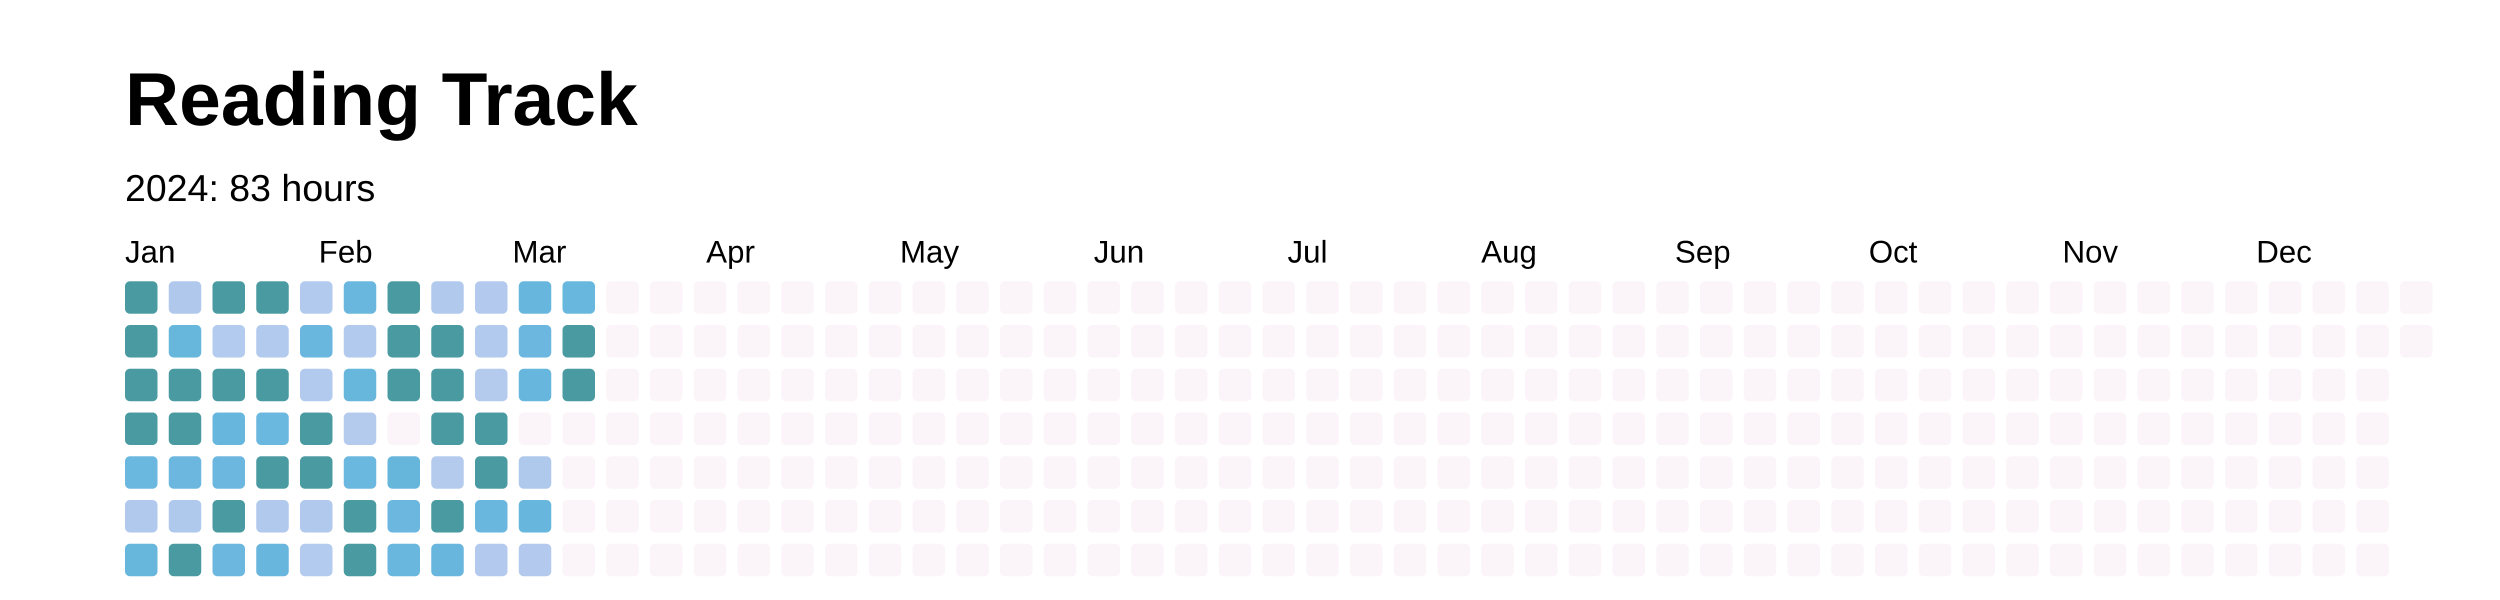
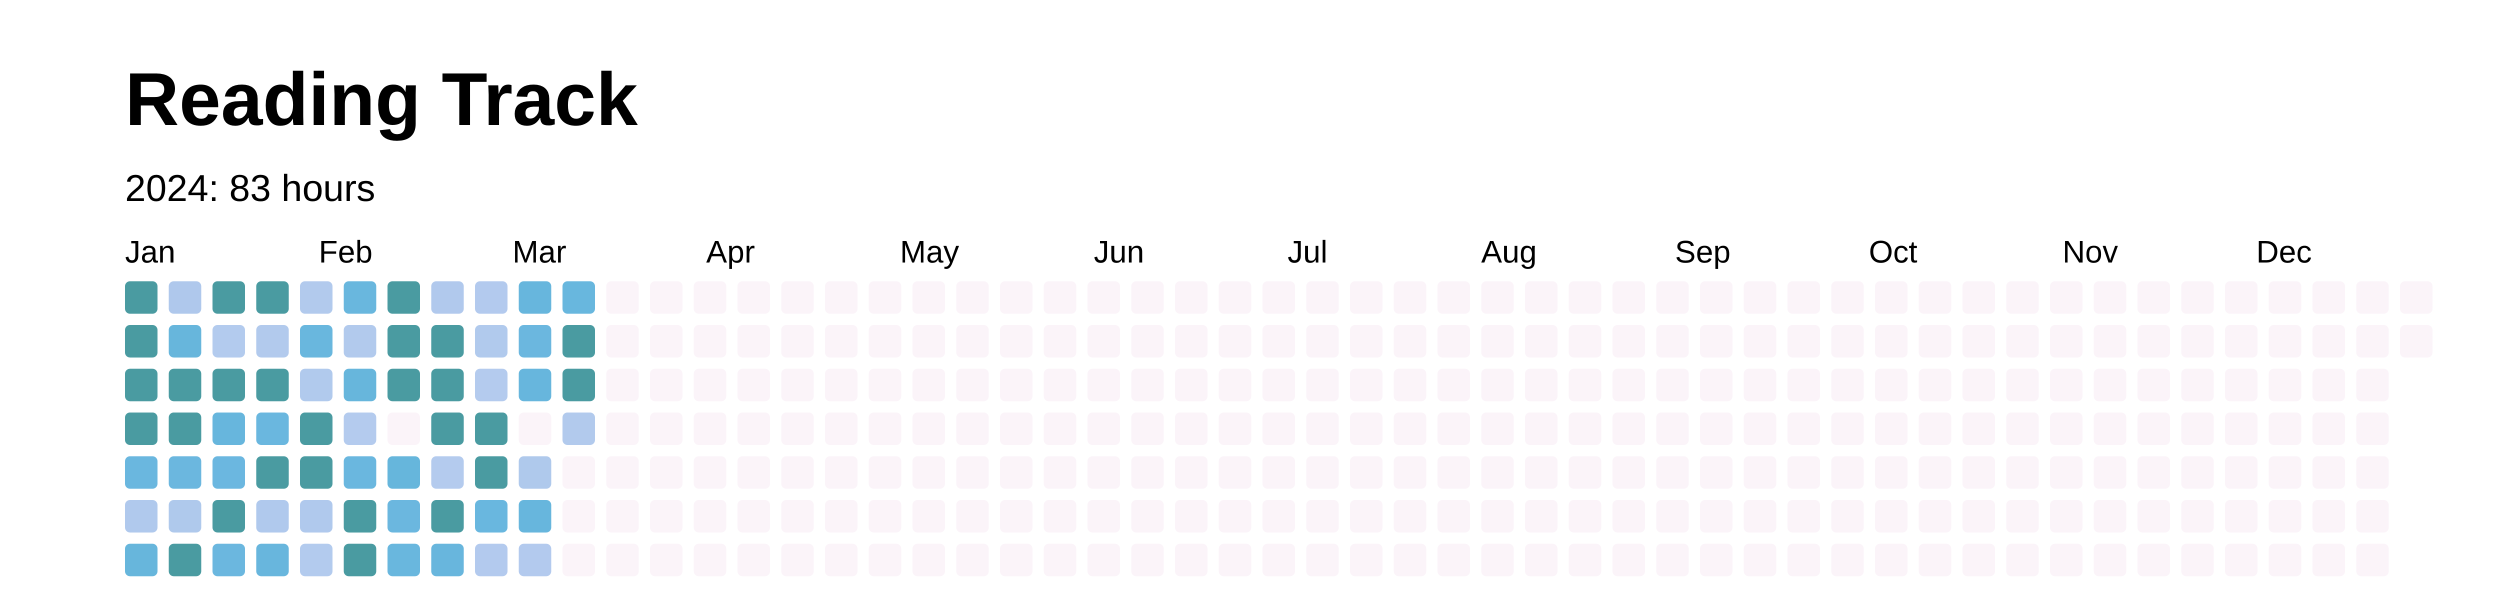
<svg xmlns="http://www.w3.org/2000/svg" baseProfile="full" height="48mm" version="1.1" viewBox="0,0,200,48" width="200mm">
  <defs />
  <rect fill="#FFFFFF" height="48" width="200" x="0" y="0" />
  <text fill="#000000" style="font-size:6px; font-family:Arial; font-weight:bold;" x="10" y="10">Reading Track</text>
  <text dominant-baseline="hanging" fill="#000000" style="font-size:3.0px; font-family:Arial;" x="10" y="14">2024: 83 hours</text>
  <text fill="#000000" style="font-size:2.5px; font-family:Arial" x="10.0" y="21.0">Jan</text>
  <text fill="#000000" style="font-size:2.5px; font-family:Arial" x="25.5" y="21.0">Feb</text>
  <text fill="#000000" style="font-size:2.5px; font-family:Arial" x="41.0" y="21.0">Mar</text>
  <text fill="#000000" style="font-size:2.5px; font-family:Arial" x="56.5" y="21.0">Apr</text>
  <text fill="#000000" style="font-size:2.5px; font-family:Arial" x="72.0" y="21.0">May</text>
  <text fill="#000000" style="font-size:2.5px; font-family:Arial" x="87.5" y="21.0">Jun</text>
  <text fill="#000000" style="font-size:2.5px; font-family:Arial" x="103.0" y="21.0">Jul</text>
  <text fill="#000000" style="font-size:2.5px; font-family:Arial" x="118.5" y="21.0">Aug</text>
  <text fill="#000000" style="font-size:2.5px; font-family:Arial" x="134.0" y="21.0">Sep</text>
  <text fill="#000000" style="font-size:2.5px; font-family:Arial" x="149.5" y="21.0">Oct</text>
  <text fill="#000000" style="font-size:2.5px; font-family:Arial" x="165.0" y="21.0">Nov</text>
  <text fill="#000000" style="font-size:2.5px; font-family:Arial" x="180.5" y="21.0">Dec</text>
  <rect fill="#4a9ba1" height="2.6" rx="0.4" ry="0.4" width="2.6" x="10.0" y="22.5" />
  <rect fill="#4a9ba1" height="2.6" rx="0.4" ry="0.4" width="2.6" x="10.0" y="26.0" />
  <rect fill="#4a9ba1" height="2.6" rx="0.4" ry="0.4" width="2.6" x="10.0" y="29.5" />
  <rect fill="#4a9ba1" height="2.6" rx="0.4" ry="0.4" width="2.6" x="10.0" y="33.0" />
  <rect fill="#6ab7df" height="2.6" rx="0.4" ry="0.4" width="2.6" x="10.0" y="36.5" />
  <rect fill="#b0c9ed" height="2.6" rx="0.4" ry="0.4" width="2.6" x="10.0" y="40.0" />
  <rect fill="#67b6dc" height="2.6" rx="0.4" ry="0.4" width="2.6" x="10.0" y="43.5" />
  <rect fill="#afc8ec" height="2.6" rx="0.4" ry="0.4" width="2.6" x="13.5" y="22.5" />
  <rect fill="#67b6dc" height="2.6" rx="0.4" ry="0.4" width="2.6" x="13.5" y="26.0" />
  <rect fill="#4a9ba1" height="2.6" rx="0.4" ry="0.4" width="2.6" x="13.5" y="29.5" />
  <rect fill="#4a9ba1" height="2.6" rx="0.4" ry="0.4" width="2.6" x="13.5" y="33.0" />
  <rect fill="#6bb7df" height="2.6" rx="0.4" ry="0.4" width="2.6" x="13.5" y="36.5" />
  <rect fill="#afc9ec" height="2.6" rx="0.4" ry="0.4" width="2.6" x="13.5" y="40.0" />
  <rect fill="#4a9ba1" height="2.6" rx="0.4" ry="0.4" width="2.6" x="13.5" y="43.5" />
  <rect fill="#4a9ba1" height="2.6" rx="0.4" ry="0.4" width="2.6" x="17.0" y="22.5" />
  <rect fill="#b3cbee" height="2.6" rx="0.4" ry="0.4" width="2.6" x="17.0" y="26.0" />
  <rect fill="#4a9ba1" height="2.6" rx="0.4" ry="0.4" width="2.6" x="17.0" y="29.5" />
  <rect fill="#67b6dd" height="2.6" rx="0.4" ry="0.4" width="2.6" x="17.0" y="33.0" />
  <rect fill="#6bb7e0" height="2.6" rx="0.4" ry="0.4" width="2.6" x="17.0" y="36.5" />
  <rect fill="#4a9ba1" height="2.6" rx="0.4" ry="0.4" width="2.6" x="17.0" y="40.0" />
  <rect fill="#6bb7df" height="2.6" rx="0.4" ry="0.4" width="2.6" x="17.0" y="43.5" />
  <rect fill="#4a9ba1" height="2.6" rx="0.4" ry="0.4" width="2.6" x="20.5" y="22.5" />
  <rect fill="#b2caed" height="2.6" rx="0.4" ry="0.4" width="2.6" x="20.5" y="26.0" />
  <rect fill="#4a9ba1" height="2.6" rx="0.4" ry="0.4" width="2.6" x="20.5" y="29.5" />
  <rect fill="#6ab7df" height="2.6" rx="0.4" ry="0.4" width="2.6" x="20.5" y="33.0" />
  <rect fill="#4a9ba1" height="2.6" rx="0.4" ry="0.4" width="2.6" x="20.5" y="36.5" />
  <rect fill="#b0c9ed" height="2.6" rx="0.4" ry="0.4" width="2.6" x="20.5" y="40.0" />
  <rect fill="#68b6dd" height="2.6" rx="0.4" ry="0.4" width="2.6" x="20.5" y="43.5" />
  <rect fill="#b2caed" height="2.6" rx="0.4" ry="0.4" width="2.6" x="24.0" y="22.5" />
  <rect fill="#69b7de" height="2.6" rx="0.4" ry="0.4" width="2.6" x="24.0" y="26.0" />
  <rect fill="#b1caed" height="2.6" rx="0.4" ry="0.4" width="2.6" x="24.0" y="29.5" />
  <rect fill="#4a9ba1" height="2.6" rx="0.4" ry="0.4" width="2.6" x="24.0" y="33.0" />
  <rect fill="#4a9ba1" height="2.6" rx="0.4" ry="0.4" width="2.6" x="24.0" y="36.5" />
  <rect fill="#b0c9ed" height="2.6" rx="0.4" ry="0.4" width="2.6" x="24.0" y="40.0" />
  <rect fill="#b3cbee" height="2.6" rx="0.4" ry="0.4" width="2.6" x="24.0" y="43.5" />
  <rect fill="#69b7de" height="2.6" rx="0.4" ry="0.4" width="2.6" x="27.5" y="22.5" />
  <rect fill="#b2caed" height="2.6" rx="0.4" ry="0.4" width="2.6" x="27.5" y="26.0" />
  <rect fill="#67b6dc" height="2.6" rx="0.4" ry="0.4" width="2.6" x="27.5" y="29.5" />
  <rect fill="#b4cbee" height="2.6" rx="0.4" ry="0.4" width="2.6" x="27.5" y="33.0" />
  <rect fill="#6ab7df" height="2.6" rx="0.4" ry="0.4" width="2.6" x="27.5" y="36.5" />
  <rect fill="#4a9ba1" height="2.6" rx="0.4" ry="0.4" width="2.6" x="27.5" y="40.0" />
  <rect fill="#4a9ba1" height="2.6" rx="0.4" ry="0.4" width="2.6" x="27.5" y="43.5" />
  <rect fill="#4a9ba1" height="2.6" rx="0.4" ry="0.4" width="2.6" x="31.0" y="22.5" />
  <rect fill="#4a9ba1" height="2.6" rx="0.4" ry="0.4" width="2.6" x="31.0" y="26.0" />
  <rect fill="#4a9ba1" height="2.6" rx="0.4" ry="0.4" width="2.6" x="31.0" y="29.5" />
  <rect fill="#FBF4F9" height="2.6" rx="0.4" ry="0.4" width="2.6" x="31.0" y="33.0" />
  <rect fill="#66b6dc" height="2.6" rx="0.4" ry="0.4" width="2.6" x="31.0" y="36.5" />
  <rect fill="#6bb7df" height="2.6" rx="0.4" ry="0.4" width="2.6" x="31.0" y="40.0" />
  <rect fill="#69b7de" height="2.6" rx="0.4" ry="0.4" width="2.6" x="31.0" y="43.5" />
  <rect fill="#b1c9ed" height="2.6" rx="0.4" ry="0.4" width="2.6" x="34.5" y="22.5" />
  <rect fill="#4a9ba1" height="2.6" rx="0.4" ry="0.4" width="2.6" x="34.5" y="26.0" />
  <rect fill="#4a9ba1" height="2.6" rx="0.4" ry="0.4" width="2.6" x="34.5" y="29.5" />
  <rect fill="#4a9ba1" height="2.6" rx="0.4" ry="0.4" width="2.6" x="34.5" y="33.0" />
  <rect fill="#b4cbee" height="2.6" rx="0.4" ry="0.4" width="2.6" x="34.5" y="36.5" />
  <rect fill="#4a9ba1" height="2.6" rx="0.4" ry="0.4" width="2.6" x="34.5" y="40.0" />
  <rect fill="#68b6dd" height="2.6" rx="0.4" ry="0.4" width="2.6" x="34.5" y="43.5" />
  <rect fill="#b3caee" height="2.6" rx="0.4" ry="0.4" width="2.6" x="38.0" y="22.5" />
  <rect fill="#b1caed" height="2.6" rx="0.4" ry="0.4" width="2.6" x="38.0" y="26.0" />
  <rect fill="#b4cbee" height="2.6" rx="0.4" ry="0.4" width="2.6" x="38.0" y="29.5" />
  <rect fill="#4a9ba1" height="2.6" rx="0.4" ry="0.4" width="2.6" x="38.0" y="33.0" />
  <rect fill="#4a9ba1" height="2.6" rx="0.4" ry="0.4" width="2.6" x="38.0" y="36.5" />
  <rect fill="#69b7df" height="2.6" rx="0.4" ry="0.4" width="2.6" x="38.0" y="40.0" />
  <rect fill="#b3caee" height="2.6" rx="0.4" ry="0.4" width="2.6" x="38.0" y="43.5" />
  <rect fill="#67b6dd" height="2.6" rx="0.4" ry="0.4" width="2.6" x="41.5" y="22.5" />
  <rect fill="#6bb7df" height="2.6" rx="0.4" ry="0.4" width="2.6" x="41.5" y="26.0" />
  <rect fill="#67b6dd" height="2.6" rx="0.4" ry="0.4" width="2.6" x="41.5" y="29.5" />
  <rect fill="#FBF4F9" height="2.6" rx="0.4" ry="0.4" width="2.6" x="41.5" y="33.0" />
  <rect fill="#afc9ec" height="2.6" rx="0.4" ry="0.4" width="2.6" x="41.5" y="36.5" />
  <rect fill="#67b6dd" height="2.6" rx="0.4" ry="0.4" width="2.6" x="41.5" y="40.0" />
  <rect fill="#b3caee" height="2.6" rx="0.4" ry="0.4" width="2.6" x="41.5" y="43.5" />
  <rect fill="#68b7de" height="2.6" rx="0.4" ry="0.4" width="2.6" x="45.0" y="22.5" />
  <rect fill="#4a9ba1" height="2.6" rx="0.4" ry="0.4" width="2.6" x="45.0" y="26.0" />
  <rect fill="#4a9ba1" height="2.6" rx="0.4" ry="0.4" width="2.6" x="45.0" y="29.5" />
-   <rect fill="#FBF4F9" height="2.6" rx="0.4" ry="0.4" width="2.6" x="45.0" y="33.0" />
+   <rect fill="#b2caed" height="2.6" rx="0.4" ry="0.4" width="2.6" x="45.0" y="33.0" />
  <rect fill="#FBF4F9" height="2.6" rx="0.4" ry="0.4" width="2.6" x="45.0" y="36.5" />
  <rect fill="#FBF4F9" height="2.6" rx="0.4" ry="0.4" width="2.6" x="45.0" y="40.0" />
  <rect fill="#FBF4F9" height="2.6" rx="0.4" ry="0.4" width="2.6" x="45.0" y="43.5" />
  <rect fill="#FBF4F9" height="2.6" rx="0.4" ry="0.4" width="2.6" x="48.5" y="22.5" />
  <rect fill="#FBF4F9" height="2.6" rx="0.4" ry="0.4" width="2.6" x="48.5" y="26.0" />
  <rect fill="#FBF4F9" height="2.6" rx="0.4" ry="0.4" width="2.6" x="48.5" y="29.5" />
  <rect fill="#FBF4F9" height="2.6" rx="0.4" ry="0.4" width="2.6" x="48.5" y="33.0" />
  <rect fill="#FBF4F9" height="2.6" rx="0.4" ry="0.4" width="2.6" x="48.5" y="36.5" />
  <rect fill="#FBF4F9" height="2.6" rx="0.4" ry="0.4" width="2.6" x="48.5" y="40.0" />
  <rect fill="#FBF4F9" height="2.6" rx="0.4" ry="0.4" width="2.6" x="48.5" y="43.5" />
  <rect fill="#FBF4F9" height="2.6" rx="0.4" ry="0.4" width="2.6" x="52.0" y="22.5" />
  <rect fill="#FBF4F9" height="2.6" rx="0.4" ry="0.4" width="2.6" x="52.0" y="26.0" />
  <rect fill="#FBF4F9" height="2.6" rx="0.4" ry="0.4" width="2.6" x="52.0" y="29.5" />
  <rect fill="#FBF4F9" height="2.6" rx="0.4" ry="0.4" width="2.6" x="52.0" y="33.0" />
  <rect fill="#FBF4F9" height="2.6" rx="0.4" ry="0.4" width="2.6" x="52.0" y="36.5" />
  <rect fill="#FBF4F9" height="2.6" rx="0.4" ry="0.4" width="2.6" x="52.0" y="40.0" />
  <rect fill="#FBF4F9" height="2.6" rx="0.4" ry="0.4" width="2.6" x="52.0" y="43.5" />
  <rect fill="#FBF4F9" height="2.6" rx="0.4" ry="0.4" width="2.6" x="55.5" y="22.5" />
  <rect fill="#FBF4F9" height="2.6" rx="0.4" ry="0.4" width="2.6" x="55.5" y="26.0" />
  <rect fill="#FBF4F9" height="2.6" rx="0.4" ry="0.4" width="2.6" x="55.5" y="29.5" />
  <rect fill="#FBF4F9" height="2.6" rx="0.4" ry="0.4" width="2.6" x="55.5" y="33.0" />
  <rect fill="#FBF4F9" height="2.6" rx="0.4" ry="0.4" width="2.6" x="55.5" y="36.5" />
  <rect fill="#FBF4F9" height="2.6" rx="0.4" ry="0.4" width="2.6" x="55.5" y="40.0" />
  <rect fill="#FBF4F9" height="2.6" rx="0.4" ry="0.4" width="2.6" x="55.5" y="43.5" />
  <rect fill="#FBF4F9" height="2.6" rx="0.4" ry="0.4" width="2.6" x="59.0" y="22.5" />
  <rect fill="#FBF4F9" height="2.6" rx="0.4" ry="0.4" width="2.6" x="59.0" y="26.0" />
  <rect fill="#FBF4F9" height="2.6" rx="0.4" ry="0.4" width="2.6" x="59.0" y="29.5" />
  <rect fill="#FBF4F9" height="2.6" rx="0.4" ry="0.4" width="2.6" x="59.0" y="33.0" />
  <rect fill="#FBF4F9" height="2.6" rx="0.4" ry="0.4" width="2.6" x="59.0" y="36.5" />
  <rect fill="#FBF4F9" height="2.6" rx="0.4" ry="0.4" width="2.6" x="59.0" y="40.0" />
  <rect fill="#FBF4F9" height="2.6" rx="0.4" ry="0.4" width="2.6" x="59.0" y="43.5" />
  <rect fill="#FBF4F9" height="2.6" rx="0.4" ry="0.4" width="2.6" x="62.5" y="22.5" />
  <rect fill="#FBF4F9" height="2.6" rx="0.4" ry="0.4" width="2.6" x="62.5" y="26.0" />
  <rect fill="#FBF4F9" height="2.6" rx="0.4" ry="0.4" width="2.6" x="62.5" y="29.5" />
  <rect fill="#FBF4F9" height="2.6" rx="0.4" ry="0.4" width="2.6" x="62.5" y="33.0" />
  <rect fill="#FBF4F9" height="2.6" rx="0.4" ry="0.4" width="2.6" x="62.5" y="36.5" />
  <rect fill="#FBF4F9" height="2.6" rx="0.4" ry="0.4" width="2.6" x="62.5" y="40.0" />
  <rect fill="#FBF4F9" height="2.6" rx="0.4" ry="0.4" width="2.6" x="62.5" y="43.5" />
  <rect fill="#FBF4F9" height="2.6" rx="0.4" ry="0.4" width="2.6" x="66.0" y="22.5" />
  <rect fill="#FBF4F9" height="2.6" rx="0.4" ry="0.4" width="2.6" x="66.0" y="26.0" />
  <rect fill="#FBF4F9" height="2.6" rx="0.4" ry="0.4" width="2.6" x="66.0" y="29.5" />
  <rect fill="#FBF4F9" height="2.6" rx="0.4" ry="0.4" width="2.6" x="66.0" y="33.0" />
  <rect fill="#FBF4F9" height="2.6" rx="0.4" ry="0.4" width="2.6" x="66.0" y="36.5" />
  <rect fill="#FBF4F9" height="2.6" rx="0.4" ry="0.4" width="2.6" x="66.0" y="40.0" />
  <rect fill="#FBF4F9" height="2.6" rx="0.4" ry="0.4" width="2.6" x="66.0" y="43.5" />
  <rect fill="#FBF4F9" height="2.6" rx="0.4" ry="0.4" width="2.6" x="69.5" y="22.5" />
  <rect fill="#FBF4F9" height="2.6" rx="0.4" ry="0.4" width="2.6" x="69.5" y="26.0" />
  <rect fill="#FBF4F9" height="2.6" rx="0.4" ry="0.4" width="2.6" x="69.5" y="29.5" />
  <rect fill="#FBF4F9" height="2.6" rx="0.4" ry="0.4" width="2.6" x="69.5" y="33.0" />
  <rect fill="#FBF4F9" height="2.6" rx="0.4" ry="0.4" width="2.6" x="69.5" y="36.5" />
  <rect fill="#FBF4F9" height="2.6" rx="0.4" ry="0.4" width="2.6" x="69.5" y="40.0" />
  <rect fill="#FBF4F9" height="2.6" rx="0.4" ry="0.4" width="2.6" x="69.5" y="43.5" />
  <rect fill="#FBF4F9" height="2.6" rx="0.4" ry="0.4" width="2.6" x="73.0" y="22.5" />
  <rect fill="#FBF4F9" height="2.6" rx="0.4" ry="0.4" width="2.6" x="73.0" y="26.0" />
  <rect fill="#FBF4F9" height="2.6" rx="0.4" ry="0.4" width="2.6" x="73.0" y="29.5" />
  <rect fill="#FBF4F9" height="2.6" rx="0.4" ry="0.4" width="2.6" x="73.0" y="33.0" />
  <rect fill="#FBF4F9" height="2.6" rx="0.4" ry="0.4" width="2.6" x="73.0" y="36.5" />
  <rect fill="#FBF4F9" height="2.6" rx="0.4" ry="0.4" width="2.6" x="73.0" y="40.0" />
  <rect fill="#FBF4F9" height="2.6" rx="0.4" ry="0.4" width="2.6" x="73.0" y="43.5" />
  <rect fill="#FBF4F9" height="2.6" rx="0.4" ry="0.4" width="2.6" x="76.5" y="22.5" />
  <rect fill="#FBF4F9" height="2.6" rx="0.4" ry="0.4" width="2.6" x="76.5" y="26.0" />
  <rect fill="#FBF4F9" height="2.6" rx="0.4" ry="0.4" width="2.6" x="76.5" y="29.5" />
  <rect fill="#FBF4F9" height="2.6" rx="0.4" ry="0.4" width="2.6" x="76.5" y="33.0" />
  <rect fill="#FBF4F9" height="2.6" rx="0.4" ry="0.4" width="2.6" x="76.5" y="36.5" />
  <rect fill="#FBF4F9" height="2.6" rx="0.4" ry="0.4" width="2.6" x="76.5" y="40.0" />
  <rect fill="#FBF4F9" height="2.6" rx="0.4" ry="0.4" width="2.6" x="76.5" y="43.5" />
  <rect fill="#FBF4F9" height="2.6" rx="0.4" ry="0.4" width="2.6" x="80.0" y="22.5" />
  <rect fill="#FBF4F9" height="2.6" rx="0.4" ry="0.4" width="2.6" x="80.0" y="26.0" />
  <rect fill="#FBF4F9" height="2.6" rx="0.4" ry="0.4" width="2.6" x="80.0" y="29.5" />
  <rect fill="#FBF4F9" height="2.6" rx="0.4" ry="0.4" width="2.6" x="80.0" y="33.0" />
  <rect fill="#FBF4F9" height="2.6" rx="0.4" ry="0.4" width="2.6" x="80.0" y="36.5" />
  <rect fill="#FBF4F9" height="2.6" rx="0.4" ry="0.4" width="2.6" x="80.0" y="40.0" />
  <rect fill="#FBF4F9" height="2.6" rx="0.4" ry="0.4" width="2.6" x="80.0" y="43.5" />
  <rect fill="#FBF4F9" height="2.6" rx="0.4" ry="0.4" width="2.6" x="83.5" y="22.5" />
  <rect fill="#FBF4F9" height="2.6" rx="0.4" ry="0.4" width="2.6" x="83.5" y="26.0" />
  <rect fill="#FBF4F9" height="2.6" rx="0.4" ry="0.4" width="2.6" x="83.5" y="29.5" />
  <rect fill="#FBF4F9" height="2.6" rx="0.4" ry="0.4" width="2.6" x="83.5" y="33.0" />
  <rect fill="#FBF4F9" height="2.6" rx="0.4" ry="0.4" width="2.6" x="83.5" y="36.5" />
  <rect fill="#FBF4F9" height="2.6" rx="0.4" ry="0.4" width="2.6" x="83.5" y="40.0" />
  <rect fill="#FBF4F9" height="2.6" rx="0.4" ry="0.4" width="2.6" x="83.5" y="43.5" />
  <rect fill="#FBF4F9" height="2.6" rx="0.4" ry="0.4" width="2.6" x="87.0" y="22.5" />
  <rect fill="#FBF4F9" height="2.6" rx="0.4" ry="0.4" width="2.6" x="87.0" y="26.0" />
  <rect fill="#FBF4F9" height="2.6" rx="0.4" ry="0.4" width="2.6" x="87.0" y="29.5" />
  <rect fill="#FBF4F9" height="2.6" rx="0.4" ry="0.4" width="2.6" x="87.0" y="33.0" />
  <rect fill="#FBF4F9" height="2.6" rx="0.4" ry="0.4" width="2.6" x="87.0" y="36.5" />
  <rect fill="#FBF4F9" height="2.6" rx="0.4" ry="0.4" width="2.6" x="87.0" y="40.0" />
  <rect fill="#FBF4F9" height="2.6" rx="0.4" ry="0.4" width="2.6" x="87.0" y="43.5" />
  <rect fill="#FBF4F9" height="2.6" rx="0.4" ry="0.4" width="2.6" x="90.5" y="22.5" />
  <rect fill="#FBF4F9" height="2.6" rx="0.4" ry="0.4" width="2.6" x="90.5" y="26.0" />
  <rect fill="#FBF4F9" height="2.6" rx="0.4" ry="0.4" width="2.6" x="90.5" y="29.5" />
  <rect fill="#FBF4F9" height="2.6" rx="0.4" ry="0.4" width="2.6" x="90.5" y="33.0" />
  <rect fill="#FBF4F9" height="2.6" rx="0.4" ry="0.4" width="2.6" x="90.5" y="36.5" />
  <rect fill="#FBF4F9" height="2.6" rx="0.4" ry="0.4" width="2.6" x="90.5" y="40.0" />
  <rect fill="#FBF4F9" height="2.6" rx="0.4" ry="0.4" width="2.6" x="90.5" y="43.5" />
  <rect fill="#FBF4F9" height="2.6" rx="0.4" ry="0.4" width="2.6" x="94.0" y="22.5" />
  <rect fill="#FBF4F9" height="2.6" rx="0.4" ry="0.4" width="2.6" x="94.0" y="26.0" />
  <rect fill="#FBF4F9" height="2.6" rx="0.4" ry="0.4" width="2.6" x="94.0" y="29.5" />
  <rect fill="#FBF4F9" height="2.6" rx="0.4" ry="0.4" width="2.6" x="94.0" y="33.0" />
  <rect fill="#FBF4F9" height="2.6" rx="0.4" ry="0.4" width="2.6" x="94.0" y="36.5" />
  <rect fill="#FBF4F9" height="2.6" rx="0.4" ry="0.4" width="2.6" x="94.0" y="40.0" />
  <rect fill="#FBF4F9" height="2.6" rx="0.4" ry="0.4" width="2.6" x="94.0" y="43.5" />
  <rect fill="#FBF4F9" height="2.6" rx="0.4" ry="0.4" width="2.6" x="97.5" y="22.5" />
  <rect fill="#FBF4F9" height="2.6" rx="0.4" ry="0.4" width="2.6" x="97.5" y="26.0" />
  <rect fill="#FBF4F9" height="2.6" rx="0.4" ry="0.4" width="2.6" x="97.5" y="29.5" />
  <rect fill="#FBF4F9" height="2.6" rx="0.4" ry="0.4" width="2.6" x="97.5" y="33.0" />
  <rect fill="#FBF4F9" height="2.6" rx="0.4" ry="0.4" width="2.6" x="97.5" y="36.5" />
  <rect fill="#FBF4F9" height="2.6" rx="0.4" ry="0.4" width="2.6" x="97.5" y="40.0" />
  <rect fill="#FBF4F9" height="2.6" rx="0.4" ry="0.4" width="2.6" x="97.5" y="43.5" />
  <rect fill="#FBF4F9" height="2.6" rx="0.4" ry="0.4" width="2.6" x="101.0" y="22.5" />
  <rect fill="#FBF4F9" height="2.6" rx="0.4" ry="0.4" width="2.6" x="101.0" y="26.0" />
  <rect fill="#FBF4F9" height="2.6" rx="0.4" ry="0.4" width="2.6" x="101.0" y="29.5" />
  <rect fill="#FBF4F9" height="2.6" rx="0.4" ry="0.4" width="2.6" x="101.0" y="33.0" />
  <rect fill="#FBF4F9" height="2.6" rx="0.4" ry="0.4" width="2.6" x="101.0" y="36.5" />
  <rect fill="#FBF4F9" height="2.6" rx="0.4" ry="0.4" width="2.6" x="101.0" y="40.0" />
  <rect fill="#FBF4F9" height="2.6" rx="0.4" ry="0.4" width="2.6" x="101.0" y="43.5" />
  <rect fill="#FBF4F9" height="2.6" rx="0.4" ry="0.4" width="2.6" x="104.5" y="22.5" />
  <rect fill="#FBF4F9" height="2.6" rx="0.4" ry="0.4" width="2.6" x="104.5" y="26.0" />
  <rect fill="#FBF4F9" height="2.6" rx="0.4" ry="0.4" width="2.6" x="104.5" y="29.5" />
  <rect fill="#FBF4F9" height="2.6" rx="0.4" ry="0.4" width="2.6" x="104.5" y="33.0" />
  <rect fill="#FBF4F9" height="2.6" rx="0.4" ry="0.4" width="2.6" x="104.5" y="36.5" />
  <rect fill="#FBF4F9" height="2.6" rx="0.4" ry="0.4" width="2.6" x="104.5" y="40.0" />
  <rect fill="#FBF4F9" height="2.6" rx="0.4" ry="0.4" width="2.6" x="104.5" y="43.5" />
  <rect fill="#FBF4F9" height="2.6" rx="0.4" ry="0.4" width="2.6" x="108.0" y="22.5" />
  <rect fill="#FBF4F9" height="2.6" rx="0.4" ry="0.4" width="2.6" x="108.0" y="26.0" />
  <rect fill="#FBF4F9" height="2.6" rx="0.4" ry="0.4" width="2.6" x="108.0" y="29.5" />
  <rect fill="#FBF4F9" height="2.6" rx="0.4" ry="0.4" width="2.6" x="108.0" y="33.0" />
  <rect fill="#FBF4F9" height="2.6" rx="0.4" ry="0.4" width="2.6" x="108.0" y="36.5" />
  <rect fill="#FBF4F9" height="2.6" rx="0.4" ry="0.4" width="2.6" x="108.0" y="40.0" />
  <rect fill="#FBF4F9" height="2.6" rx="0.4" ry="0.4" width="2.6" x="108.0" y="43.5" />
  <rect fill="#FBF4F9" height="2.6" rx="0.4" ry="0.4" width="2.6" x="111.5" y="22.5" />
  <rect fill="#FBF4F9" height="2.6" rx="0.4" ry="0.4" width="2.6" x="111.5" y="26.0" />
  <rect fill="#FBF4F9" height="2.6" rx="0.4" ry="0.4" width="2.6" x="111.5" y="29.5" />
  <rect fill="#FBF4F9" height="2.6" rx="0.4" ry="0.4" width="2.6" x="111.5" y="33.0" />
  <rect fill="#FBF4F9" height="2.6" rx="0.4" ry="0.4" width="2.6" x="111.5" y="36.5" />
  <rect fill="#FBF4F9" height="2.6" rx="0.4" ry="0.4" width="2.6" x="111.5" y="40.0" />
  <rect fill="#FBF4F9" height="2.6" rx="0.4" ry="0.4" width="2.6" x="111.5" y="43.5" />
  <rect fill="#FBF4F9" height="2.6" rx="0.4" ry="0.4" width="2.6" x="115.0" y="22.5" />
  <rect fill="#FBF4F9" height="2.6" rx="0.4" ry="0.4" width="2.6" x="115.0" y="26.0" />
  <rect fill="#FBF4F9" height="2.6" rx="0.4" ry="0.4" width="2.6" x="115.0" y="29.5" />
  <rect fill="#FBF4F9" height="2.6" rx="0.4" ry="0.4" width="2.6" x="115.0" y="33.0" />
  <rect fill="#FBF4F9" height="2.6" rx="0.4" ry="0.4" width="2.6" x="115.0" y="36.5" />
  <rect fill="#FBF4F9" height="2.6" rx="0.4" ry="0.4" width="2.6" x="115.0" y="40.0" />
  <rect fill="#FBF4F9" height="2.6" rx="0.4" ry="0.4" width="2.6" x="115.0" y="43.5" />
  <rect fill="#FBF4F9" height="2.6" rx="0.4" ry="0.4" width="2.6" x="118.5" y="22.5" />
  <rect fill="#FBF4F9" height="2.6" rx="0.4" ry="0.4" width="2.6" x="118.5" y="26.0" />
  <rect fill="#FBF4F9" height="2.6" rx="0.4" ry="0.4" width="2.6" x="118.5" y="29.5" />
  <rect fill="#FBF4F9" height="2.6" rx="0.4" ry="0.4" width="2.6" x="118.5" y="33.0" />
  <rect fill="#FBF4F9" height="2.6" rx="0.4" ry="0.4" width="2.6" x="118.5" y="36.5" />
  <rect fill="#FBF4F9" height="2.6" rx="0.4" ry="0.4" width="2.6" x="118.5" y="40.0" />
  <rect fill="#FBF4F9" height="2.6" rx="0.4" ry="0.4" width="2.6" x="118.5" y="43.5" />
  <rect fill="#FBF4F9" height="2.6" rx="0.4" ry="0.4" width="2.6" x="122.0" y="22.5" />
  <rect fill="#FBF4F9" height="2.6" rx="0.4" ry="0.4" width="2.6" x="122.0" y="26.0" />
  <rect fill="#FBF4F9" height="2.6" rx="0.4" ry="0.4" width="2.6" x="122.0" y="29.5" />
  <rect fill="#FBF4F9" height="2.6" rx="0.4" ry="0.4" width="2.6" x="122.0" y="33.0" />
  <rect fill="#FBF4F9" height="2.6" rx="0.4" ry="0.4" width="2.6" x="122.0" y="36.5" />
  <rect fill="#FBF4F9" height="2.6" rx="0.4" ry="0.4" width="2.6" x="122.0" y="40.0" />
  <rect fill="#FBF4F9" height="2.6" rx="0.4" ry="0.4" width="2.6" x="122.0" y="43.5" />
  <rect fill="#FBF4F9" height="2.6" rx="0.4" ry="0.4" width="2.6" x="125.5" y="22.5" />
  <rect fill="#FBF4F9" height="2.6" rx="0.4" ry="0.4" width="2.6" x="125.5" y="26.0" />
  <rect fill="#FBF4F9" height="2.6" rx="0.4" ry="0.4" width="2.6" x="125.5" y="29.5" />
  <rect fill="#FBF4F9" height="2.6" rx="0.4" ry="0.4" width="2.6" x="125.5" y="33.0" />
  <rect fill="#FBF4F9" height="2.6" rx="0.4" ry="0.4" width="2.6" x="125.5" y="36.5" />
  <rect fill="#FBF4F9" height="2.6" rx="0.4" ry="0.4" width="2.6" x="125.5" y="40.0" />
  <rect fill="#FBF4F9" height="2.6" rx="0.4" ry="0.4" width="2.6" x="125.5" y="43.5" />
  <rect fill="#FBF4F9" height="2.6" rx="0.4" ry="0.4" width="2.6" x="129.0" y="22.5" />
  <rect fill="#FBF4F9" height="2.6" rx="0.4" ry="0.4" width="2.6" x="129.0" y="26.0" />
  <rect fill="#FBF4F9" height="2.6" rx="0.4" ry="0.4" width="2.6" x="129.0" y="29.5" />
  <rect fill="#FBF4F9" height="2.6" rx="0.4" ry="0.4" width="2.6" x="129.0" y="33.0" />
  <rect fill="#FBF4F9" height="2.6" rx="0.4" ry="0.4" width="2.6" x="129.0" y="36.5" />
  <rect fill="#FBF4F9" height="2.6" rx="0.4" ry="0.4" width="2.6" x="129.0" y="40.0" />
  <rect fill="#FBF4F9" height="2.6" rx="0.4" ry="0.4" width="2.6" x="129.0" y="43.5" />
  <rect fill="#FBF4F9" height="2.6" rx="0.4" ry="0.4" width="2.6" x="132.5" y="22.5" />
  <rect fill="#FBF4F9" height="2.6" rx="0.4" ry="0.4" width="2.6" x="132.5" y="26.0" />
  <rect fill="#FBF4F9" height="2.6" rx="0.4" ry="0.4" width="2.6" x="132.5" y="29.5" />
  <rect fill="#FBF4F9" height="2.6" rx="0.4" ry="0.4" width="2.6" x="132.5" y="33.0" />
  <rect fill="#FBF4F9" height="2.6" rx="0.4" ry="0.4" width="2.6" x="132.5" y="36.5" />
  <rect fill="#FBF4F9" height="2.6" rx="0.4" ry="0.4" width="2.6" x="132.5" y="40.0" />
  <rect fill="#FBF4F9" height="2.6" rx="0.4" ry="0.4" width="2.6" x="132.5" y="43.5" />
  <rect fill="#FBF4F9" height="2.6" rx="0.4" ry="0.4" width="2.6" x="136.0" y="22.5" />
  <rect fill="#FBF4F9" height="2.6" rx="0.4" ry="0.4" width="2.6" x="136.0" y="26.0" />
  <rect fill="#FBF4F9" height="2.6" rx="0.4" ry="0.4" width="2.6" x="136.0" y="29.5" />
  <rect fill="#FBF4F9" height="2.6" rx="0.4" ry="0.4" width="2.6" x="136.0" y="33.0" />
  <rect fill="#FBF4F9" height="2.6" rx="0.4" ry="0.4" width="2.6" x="136.0" y="36.5" />
  <rect fill="#FBF4F9" height="2.6" rx="0.4" ry="0.4" width="2.6" x="136.0" y="40.0" />
  <rect fill="#FBF4F9" height="2.6" rx="0.4" ry="0.4" width="2.6" x="136.0" y="43.5" />
  <rect fill="#FBF4F9" height="2.6" rx="0.4" ry="0.4" width="2.6" x="139.5" y="22.5" />
  <rect fill="#FBF4F9" height="2.6" rx="0.4" ry="0.4" width="2.6" x="139.5" y="26.0" />
  <rect fill="#FBF4F9" height="2.6" rx="0.4" ry="0.4" width="2.6" x="139.5" y="29.5" />
  <rect fill="#FBF4F9" height="2.6" rx="0.4" ry="0.4" width="2.6" x="139.5" y="33.0" />
  <rect fill="#FBF4F9" height="2.6" rx="0.4" ry="0.4" width="2.6" x="139.5" y="36.5" />
  <rect fill="#FBF4F9" height="2.6" rx="0.4" ry="0.4" width="2.6" x="139.5" y="40.0" />
  <rect fill="#FBF4F9" height="2.6" rx="0.4" ry="0.4" width="2.6" x="139.5" y="43.5" />
  <rect fill="#FBF4F9" height="2.6" rx="0.4" ry="0.4" width="2.6" x="143.0" y="22.5" />
  <rect fill="#FBF4F9" height="2.6" rx="0.4" ry="0.4" width="2.6" x="143.0" y="26.0" />
  <rect fill="#FBF4F9" height="2.6" rx="0.4" ry="0.4" width="2.6" x="143.0" y="29.5" />
  <rect fill="#FBF4F9" height="2.6" rx="0.4" ry="0.4" width="2.6" x="143.0" y="33.0" />
  <rect fill="#FBF4F9" height="2.6" rx="0.4" ry="0.4" width="2.6" x="143.0" y="36.5" />
  <rect fill="#FBF4F9" height="2.6" rx="0.4" ry="0.4" width="2.6" x="143.0" y="40.0" />
  <rect fill="#FBF4F9" height="2.6" rx="0.4" ry="0.4" width="2.6" x="143.0" y="43.5" />
  <rect fill="#FBF4F9" height="2.6" rx="0.4" ry="0.4" width="2.6" x="146.5" y="22.5" />
  <rect fill="#FBF4F9" height="2.6" rx="0.4" ry="0.4" width="2.6" x="146.5" y="26.0" />
  <rect fill="#FBF4F9" height="2.6" rx="0.4" ry="0.4" width="2.6" x="146.5" y="29.5" />
  <rect fill="#FBF4F9" height="2.6" rx="0.4" ry="0.4" width="2.6" x="146.5" y="33.0" />
  <rect fill="#FBF4F9" height="2.6" rx="0.4" ry="0.4" width="2.6" x="146.5" y="36.5" />
  <rect fill="#FBF4F9" height="2.6" rx="0.4" ry="0.4" width="2.6" x="146.5" y="40.0" />
  <rect fill="#FBF4F9" height="2.6" rx="0.4" ry="0.4" width="2.6" x="146.5" y="43.5" />
  <rect fill="#FBF4F9" height="2.6" rx="0.4" ry="0.4" width="2.6" x="150.0" y="22.5" />
  <rect fill="#FBF4F9" height="2.6" rx="0.4" ry="0.4" width="2.6" x="150.0" y="26.0" />
  <rect fill="#FBF4F9" height="2.6" rx="0.4" ry="0.4" width="2.6" x="150.0" y="29.5" />
  <rect fill="#FBF4F9" height="2.6" rx="0.4" ry="0.4" width="2.6" x="150.0" y="33.0" />
  <rect fill="#FBF4F9" height="2.6" rx="0.4" ry="0.4" width="2.6" x="150.0" y="36.5" />
  <rect fill="#FBF4F9" height="2.6" rx="0.4" ry="0.4" width="2.6" x="150.0" y="40.0" />
  <rect fill="#FBF4F9" height="2.6" rx="0.4" ry="0.4" width="2.6" x="150.0" y="43.5" />
  <rect fill="#FBF4F9" height="2.6" rx="0.4" ry="0.4" width="2.6" x="153.5" y="22.5" />
  <rect fill="#FBF4F9" height="2.6" rx="0.4" ry="0.4" width="2.6" x="153.5" y="26.0" />
  <rect fill="#FBF4F9" height="2.6" rx="0.4" ry="0.4" width="2.6" x="153.5" y="29.5" />
  <rect fill="#FBF4F9" height="2.6" rx="0.4" ry="0.4" width="2.6" x="153.5" y="33.0" />
  <rect fill="#FBF4F9" height="2.6" rx="0.4" ry="0.4" width="2.6" x="153.5" y="36.5" />
  <rect fill="#FBF4F9" height="2.6" rx="0.4" ry="0.4" width="2.6" x="153.5" y="40.0" />
  <rect fill="#FBF4F9" height="2.6" rx="0.4" ry="0.4" width="2.6" x="153.5" y="43.5" />
  <rect fill="#FBF4F9" height="2.6" rx="0.4" ry="0.4" width="2.6" x="157.0" y="22.5" />
  <rect fill="#FBF4F9" height="2.6" rx="0.4" ry="0.4" width="2.6" x="157.0" y="26.0" />
  <rect fill="#FBF4F9" height="2.6" rx="0.4" ry="0.4" width="2.6" x="157.0" y="29.5" />
  <rect fill="#FBF4F9" height="2.6" rx="0.4" ry="0.4" width="2.6" x="157.0" y="33.0" />
  <rect fill="#FBF4F9" height="2.6" rx="0.4" ry="0.4" width="2.6" x="157.0" y="36.5" />
  <rect fill="#FBF4F9" height="2.6" rx="0.4" ry="0.4" width="2.6" x="157.0" y="40.0" />
  <rect fill="#FBF4F9" height="2.6" rx="0.4" ry="0.4" width="2.6" x="157.0" y="43.5" />
  <rect fill="#FBF4F9" height="2.6" rx="0.4" ry="0.4" width="2.6" x="160.5" y="22.5" />
  <rect fill="#FBF4F9" height="2.6" rx="0.4" ry="0.4" width="2.6" x="160.5" y="26.0" />
  <rect fill="#FBF4F9" height="2.6" rx="0.4" ry="0.4" width="2.6" x="160.5" y="29.5" />
  <rect fill="#FBF4F9" height="2.6" rx="0.4" ry="0.4" width="2.6" x="160.5" y="33.0" />
  <rect fill="#FBF4F9" height="2.6" rx="0.4" ry="0.4" width="2.6" x="160.5" y="36.5" />
  <rect fill="#FBF4F9" height="2.6" rx="0.4" ry="0.4" width="2.6" x="160.5" y="40.0" />
  <rect fill="#FBF4F9" height="2.6" rx="0.4" ry="0.4" width="2.6" x="160.5" y="43.5" />
  <rect fill="#FBF4F9" height="2.6" rx="0.4" ry="0.4" width="2.6" x="164.0" y="22.5" />
  <rect fill="#FBF4F9" height="2.6" rx="0.4" ry="0.4" width="2.6" x="164.0" y="26.0" />
  <rect fill="#FBF4F9" height="2.6" rx="0.4" ry="0.4" width="2.6" x="164.0" y="29.5" />
  <rect fill="#FBF4F9" height="2.6" rx="0.4" ry="0.4" width="2.6" x="164.0" y="33.0" />
  <rect fill="#FBF4F9" height="2.6" rx="0.4" ry="0.4" width="2.6" x="164.0" y="36.5" />
  <rect fill="#FBF4F9" height="2.6" rx="0.4" ry="0.4" width="2.6" x="164.0" y="40.0" />
  <rect fill="#FBF4F9" height="2.6" rx="0.4" ry="0.4" width="2.6" x="164.0" y="43.5" />
  <rect fill="#FBF4F9" height="2.6" rx="0.4" ry="0.4" width="2.6" x="167.5" y="22.5" />
  <rect fill="#FBF4F9" height="2.6" rx="0.4" ry="0.4" width="2.6" x="167.5" y="26.0" />
  <rect fill="#FBF4F9" height="2.6" rx="0.4" ry="0.4" width="2.6" x="167.5" y="29.5" />
  <rect fill="#FBF4F9" height="2.6" rx="0.4" ry="0.4" width="2.6" x="167.5" y="33.0" />
  <rect fill="#FBF4F9" height="2.6" rx="0.4" ry="0.4" width="2.6" x="167.5" y="36.5" />
  <rect fill="#FBF4F9" height="2.6" rx="0.4" ry="0.4" width="2.6" x="167.5" y="40.0" />
  <rect fill="#FBF4F9" height="2.6" rx="0.4" ry="0.4" width="2.6" x="167.5" y="43.5" />
  <rect fill="#FBF4F9" height="2.6" rx="0.4" ry="0.4" width="2.6" x="171.0" y="22.5" />
  <rect fill="#FBF4F9" height="2.6" rx="0.4" ry="0.4" width="2.6" x="171.0" y="26.0" />
  <rect fill="#FBF4F9" height="2.6" rx="0.4" ry="0.4" width="2.6" x="171.0" y="29.5" />
  <rect fill="#FBF4F9" height="2.6" rx="0.4" ry="0.4" width="2.6" x="171.0" y="33.0" />
  <rect fill="#FBF4F9" height="2.6" rx="0.4" ry="0.4" width="2.6" x="171.0" y="36.5" />
  <rect fill="#FBF4F9" height="2.6" rx="0.4" ry="0.4" width="2.6" x="171.0" y="40.0" />
  <rect fill="#FBF4F9" height="2.6" rx="0.4" ry="0.4" width="2.6" x="171.0" y="43.5" />
  <rect fill="#FBF4F9" height="2.6" rx="0.4" ry="0.4" width="2.6" x="174.5" y="22.5" />
  <rect fill="#FBF4F9" height="2.6" rx="0.4" ry="0.4" width="2.6" x="174.5" y="26.0" />
  <rect fill="#FBF4F9" height="2.6" rx="0.4" ry="0.4" width="2.6" x="174.5" y="29.5" />
  <rect fill="#FBF4F9" height="2.6" rx="0.4" ry="0.4" width="2.6" x="174.5" y="33.0" />
  <rect fill="#FBF4F9" height="2.6" rx="0.4" ry="0.4" width="2.6" x="174.5" y="36.5" />
  <rect fill="#FBF4F9" height="2.6" rx="0.4" ry="0.4" width="2.6" x="174.5" y="40.0" />
  <rect fill="#FBF4F9" height="2.6" rx="0.4" ry="0.4" width="2.6" x="174.5" y="43.5" />
  <rect fill="#FBF4F9" height="2.6" rx="0.4" ry="0.4" width="2.6" x="178.0" y="22.5" />
  <rect fill="#FBF4F9" height="2.6" rx="0.4" ry="0.4" width="2.6" x="178.0" y="26.0" />
  <rect fill="#FBF4F9" height="2.6" rx="0.4" ry="0.4" width="2.6" x="178.0" y="29.5" />
  <rect fill="#FBF4F9" height="2.6" rx="0.4" ry="0.4" width="2.6" x="178.0" y="33.0" />
  <rect fill="#FBF4F9" height="2.6" rx="0.4" ry="0.4" width="2.6" x="178.0" y="36.5" />
  <rect fill="#FBF4F9" height="2.6" rx="0.4" ry="0.4" width="2.6" x="178.0" y="40.0" />
  <rect fill="#FBF4F9" height="2.6" rx="0.4" ry="0.4" width="2.6" x="178.0" y="43.5" />
  <rect fill="#FBF4F9" height="2.6" rx="0.4" ry="0.4" width="2.6" x="181.5" y="22.5" />
  <rect fill="#FBF4F9" height="2.6" rx="0.4" ry="0.4" width="2.6" x="181.5" y="26.0" />
  <rect fill="#FBF4F9" height="2.6" rx="0.4" ry="0.4" width="2.6" x="181.5" y="29.5" />
  <rect fill="#FBF4F9" height="2.6" rx="0.4" ry="0.4" width="2.6" x="181.5" y="33.0" />
  <rect fill="#FBF4F9" height="2.6" rx="0.4" ry="0.4" width="2.6" x="181.5" y="36.5" />
  <rect fill="#FBF4F9" height="2.6" rx="0.4" ry="0.4" width="2.6" x="181.5" y="40.0" />
  <rect fill="#FBF4F9" height="2.6" rx="0.4" ry="0.4" width="2.6" x="181.5" y="43.5" />
  <rect fill="#FBF4F9" height="2.6" rx="0.4" ry="0.4" width="2.6" x="185.0" y="22.5" />
  <rect fill="#FBF4F9" height="2.6" rx="0.4" ry="0.4" width="2.6" x="185.0" y="26.0" />
  <rect fill="#FBF4F9" height="2.6" rx="0.4" ry="0.4" width="2.6" x="185.0" y="29.5" />
  <rect fill="#FBF4F9" height="2.6" rx="0.4" ry="0.4" width="2.6" x="185.0" y="33.0" />
  <rect fill="#FBF4F9" height="2.6" rx="0.4" ry="0.4" width="2.6" x="185.0" y="36.5" />
  <rect fill="#FBF4F9" height="2.6" rx="0.4" ry="0.4" width="2.6" x="185.0" y="40.0" />
  <rect fill="#FBF4F9" height="2.6" rx="0.4" ry="0.4" width="2.6" x="185.0" y="43.5" />
  <rect fill="#FBF4F9" height="2.6" rx="0.4" ry="0.4" width="2.6" x="188.5" y="22.5" />
  <rect fill="#FBF4F9" height="2.6" rx="0.4" ry="0.4" width="2.6" x="188.5" y="26.0" />
  <rect fill="#FBF4F9" height="2.6" rx="0.4" ry="0.4" width="2.6" x="188.5" y="29.5" />
  <rect fill="#FBF4F9" height="2.6" rx="0.4" ry="0.4" width="2.6" x="188.5" y="33.0" />
  <rect fill="#FBF4F9" height="2.6" rx="0.4" ry="0.4" width="2.6" x="188.5" y="36.5" />
  <rect fill="#FBF4F9" height="2.6" rx="0.4" ry="0.4" width="2.6" x="188.5" y="40.0" />
  <rect fill="#FBF4F9" height="2.6" rx="0.4" ry="0.4" width="2.6" x="188.5" y="43.5" />
  <rect fill="#FBF4F9" height="2.6" rx="0.4" ry="0.4" width="2.6" x="192.0" y="22.5" />
  <rect fill="#FBF4F9" height="2.6" rx="0.4" ry="0.4" width="2.6" x="192.0" y="26.0" />
</svg>
